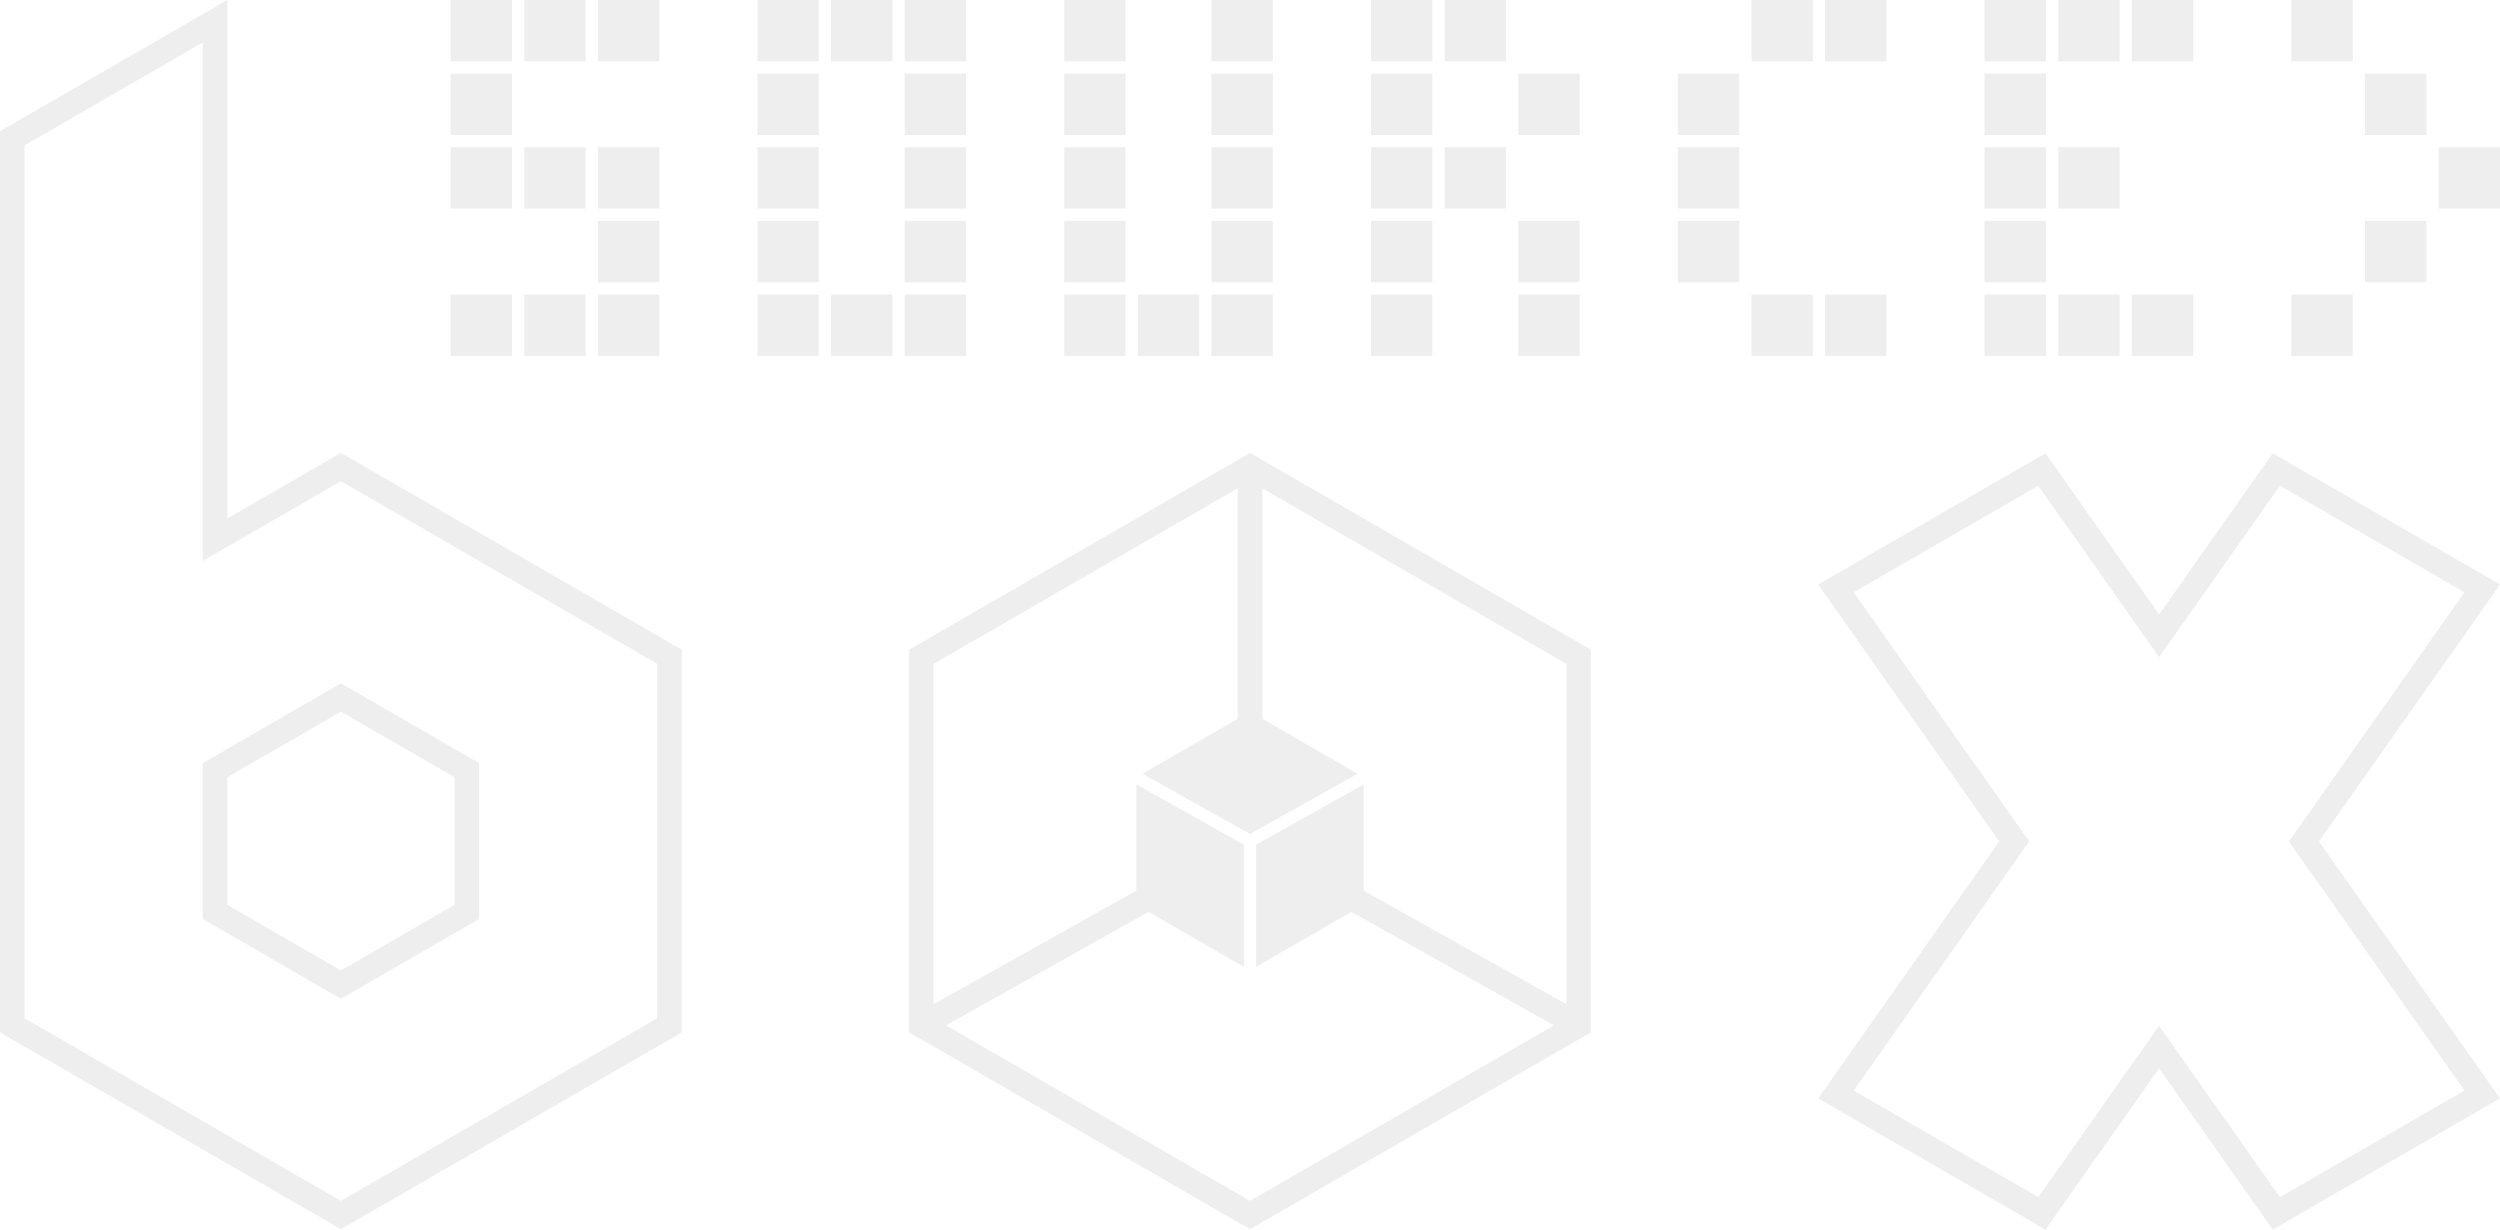
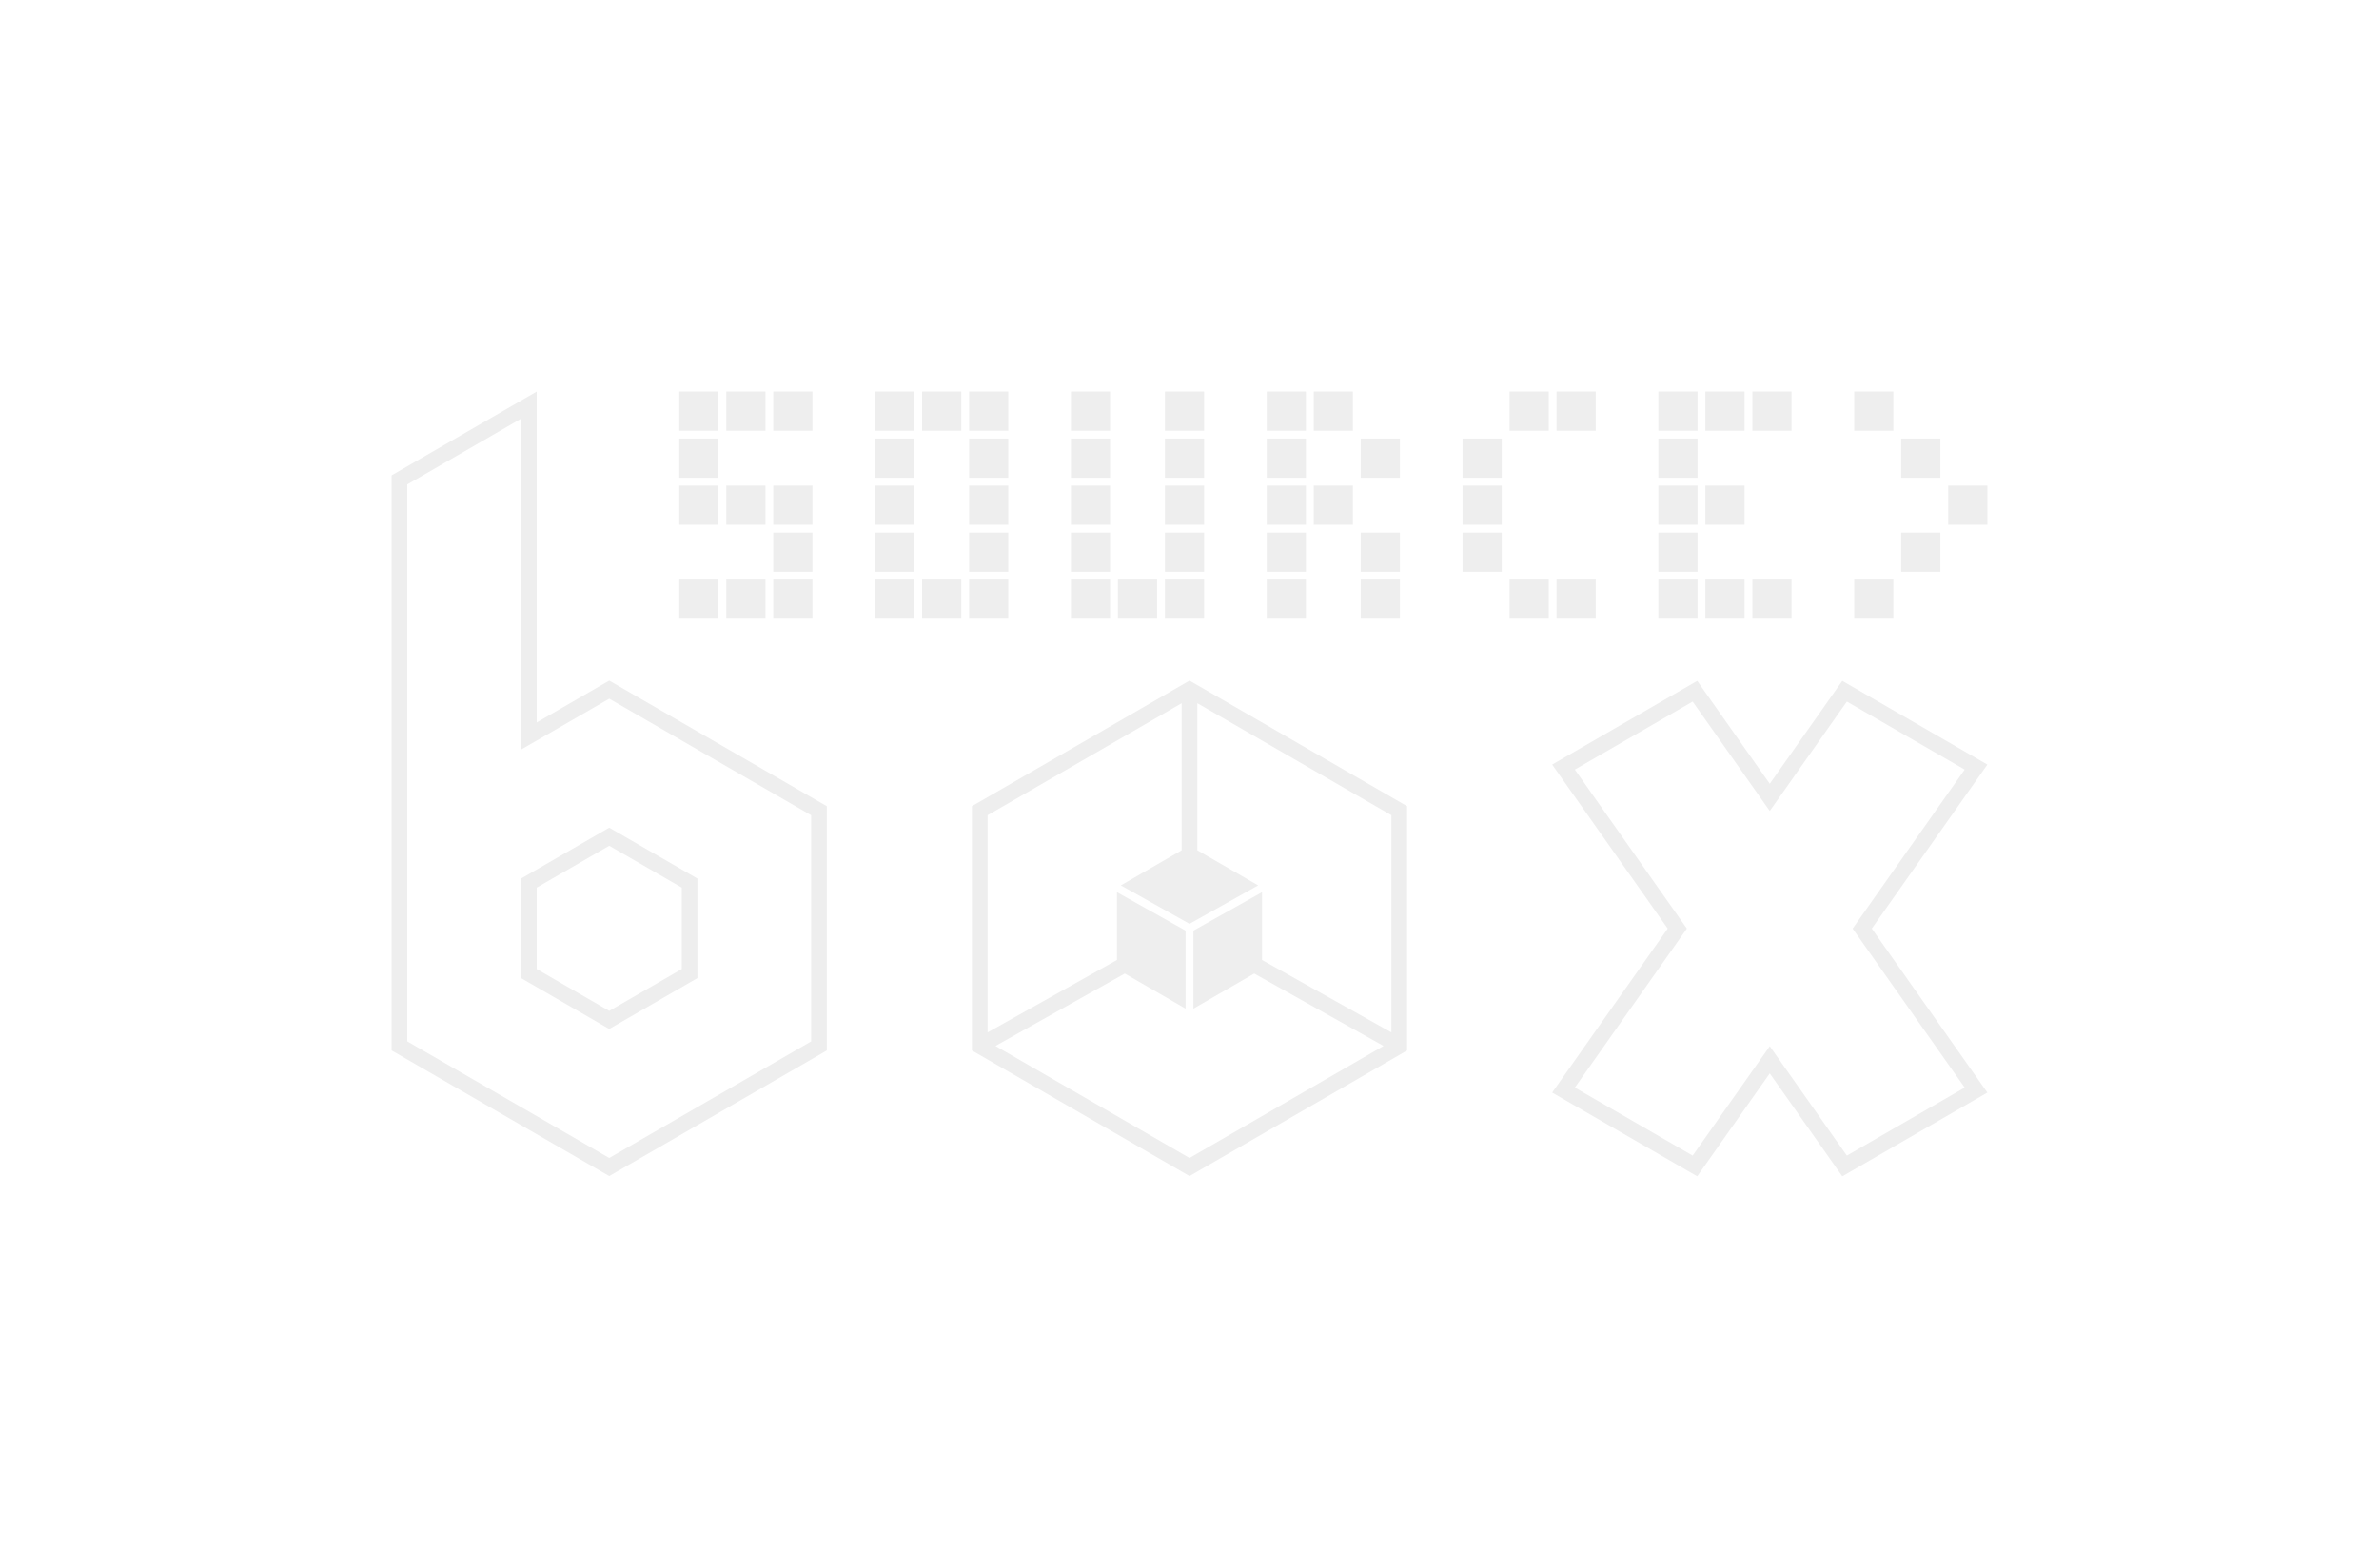
- <svg xmlns="http://www.w3.org/2000/svg" version="1.1" id="Layer_1" x="0px" y="0px" viewBox="0 0 1018.623 501" xml:space="preserve" width="1018.623" height="501">
+ <svg xmlns="http://www.w3.org/2000/svg" version="1.1" id="Layer_1" x="0px" y="0px" viewBox="0 0 1518.623 1001" xml:space="preserve" width="1214.898pt" height="800.8pt">
  <defs id="defs86" />
  <style id="style3" type="text/css">
	.st0{fill:#404137;}
	.st1{fill:#83CD29;}
</style>
-   <g transform="translate(8.2e-6,0)" id="x_7_" style="fill:#000000;fill-opacity:0.067;stroke:none;stroke-opacity:1">
+   <g transform="translate(250,250)" id="x_7_" style="fill:#000000;fill-opacity:0.067;stroke:none;stroke-opacity:1">
    <g id="XMLID_36_" style="fill:#000000;fill-opacity:0.067;stroke:none;stroke-opacity:1">
      <path style="fill:#000000;fill-opacity:0.067;stroke:none;stroke-opacity:1" d="m 830.506,197.908 41.039,58.245 8.175,11.602 8.175,-11.602 41.039,-58.245 75.211,43.423 -67.463,95.749 -4.058,5.76 4.058,5.76 67.463,95.749 -75.211,43.423 -41.039,-58.246 -8.175,-11.602 -8.175,11.602 -41.039,58.245 -75.211,-43.423 67.463,-95.749 4.058,-5.76 -4.058,-5.76 -67.463,-95.749 75.211,-43.423 m 95.514,-13.228 -46.301,65.714 -46.301,-65.714 -92.602,53.464 73.767,104.697 -73.767,104.697 92.602,53.464 46.301,-65.714 46.301,65.714 92.602,-53.464 -73.767,-104.697 73.767,-104.697 -92.602,-53.464 0,0 z" class="st0" id="XMLID_39_" />
    </g>
  </g>
-   <g transform="translate(8.2e-6,0)" id="XMLID_915_" style="fill:#000000;fill-opacity:0.067;stroke:none;stroke-opacity:1">
+   <g transform="translate(250,250)" id="XMLID_915_" style="fill:#000000;fill-opacity:0.067;stroke:none;stroke-opacity:1">
    <path id="XMLID_1210_" style="fill:#000000;fill-opacity:0.067;stroke:none;stroke-opacity:1" d="m 506.811,393.957 0,-49.811 -43.801,-24.531 6e-5,49.053 z m -41.332,-78.691 43.832,24.548 43.832,-24.548 -43.832,-25.306 z m 90.133,4.349 -43.801,24.53 0,49.811 43.801,-25.288 z m 92.602,-54.9 -138.903,-80.196 -138.903,80.196 6e-5,155.929 138.903,80.196 138.903,-80.196 -6e-5,-155.929 z m -262.767,153.065 105.839,-59.274 0,-11.461 -110.877,62.096 -6e-5,-138.652 123.903,-71.535 0,117.738 10,0 0,-117.739 123.903,71.536 6e-5,138.652 -112.429,-62.965 0,11.461 107.39,60.143 -123.865,71.513 -123.864,-71.513 z" />
  </g>
-   <g transform="translate(8.2e-6,0)" id="b" style="fill:#000000;fill-opacity:0.067;stroke:none;stroke-opacity:1">
+   <g transform="translate(250,250)" id="b" style="fill:#000000;fill-opacity:0.067;stroke:none;stroke-opacity:1">
    <g id="XMLID_144_" style="fill:#000000;fill-opacity:0.067;stroke:none;stroke-opacity:1">
      <path style="fill:#000000;fill-opacity:0.067;stroke:none;stroke-opacity:1" d="m 82.602,17.321 0,193.931 0,17.321 15,-8.66 41.301,-23.845 128.903,74.422 0,144.382 -128.903,74.422 -128.903,-74.422 0,-122.261 0,-27.895 0,-205.478 72.602,-41.917 m 56.301,389.627 5,-2.887 46.301,-26.732 5,-2.887 0,-5.774 0,-51.976 0,-5.773 -5,-2.887 -46.301,-26.732 -5,-2.887 -5,2.887 -46.301,26.732 -5,2.887 0,5.773 0,51.976 0,5.774 5,2.887 46.301,26.732 5,2.887 M 92.602,4.58e-5 -8.2e-6,53.464 l 0,211.252 0,27.895 0,128.034 138.903,80.196 138.903,-80.196 0,-155.929 -138.903,-80.196 c 0,0 -25.723,14.851 -46.301,26.732 l 0,-211.252 0,0 z M 138.903,395.401 92.602,368.669 l 0,-51.976 46.301,-26.732 46.301,26.732 0,51.976 -46.301,26.732 0,0 z" class="st0" id="XMLID_145_" />
    </g>
  </g>
-   <g transform="translate(8.2e-6,0)" id="XMLID_7_" style="fill:#000000;fill-opacity:0.067;stroke:none;stroke-opacity:1">
+   <g transform="translate(250,250)" id="XMLID_7_" style="fill:#000000;fill-opacity:0.067;stroke:none;stroke-opacity:1">
    <rect style="fill:#000000;fill-opacity:0.067;stroke:none;stroke-opacity:1" y="0" height="25" width="25" class="st1" x="933.622" id="XMLID_11_" />
    <rect style="fill:#000000;fill-opacity:0.067;stroke:none;stroke-opacity:1" height="25" width="25" class="st1" y="30" x="963.623" id="XMLID_9_" />
    <rect style="fill:#000000;fill-opacity:0.067;stroke:none;stroke-opacity:1" height="25" width="25" class="st1" y="60" x="993.623" id="XMLID_8_" />
    <rect style="fill:#000000;fill-opacity:0.067;stroke:none;stroke-opacity:1" height="25" width="25" class="st1" y="90" x="963.623" id="XMLID_5_" />
    <rect style="fill:#000000;fill-opacity:0.067;stroke:none;stroke-opacity:1" height="25" width="25" class="st1" y="120" x="933.622" id="XMLID_3_" />
  </g>
-   <g transform="translate(8.2e-6,0)" id="XMLID_4_" style="fill:#000000;fill-opacity:0.067;stroke:none;stroke-opacity:1">
+   <g transform="translate(250,250)" id="XMLID_4_" style="fill:#000000;fill-opacity:0.067;stroke:none;stroke-opacity:1">
    <rect style="fill:#000000;fill-opacity:0.067;stroke:none;stroke-opacity:1" y="0" height="25" width="25" class="st0" x="183.622" id="XMLID_130_" />
    <rect style="fill:#000000;fill-opacity:0.067;stroke:none;stroke-opacity:1" y="0" height="25" width="25" class="st0" x="213.622" id="XMLID_129_" />
    <rect style="fill:#000000;fill-opacity:0.067;stroke:none;stroke-opacity:1" y="0" height="25" width="25" class="st0" x="243.622" id="XMLID_128_" />
    <rect style="fill:#000000;fill-opacity:0.067;stroke:none;stroke-opacity:1" height="25" width="25" class="st0" y="30" x="183.622" id="XMLID_127_" />
    <rect style="fill:#000000;fill-opacity:0.067;stroke:none;stroke-opacity:1" height="25" width="25" class="st0" y="60" x="183.622" id="XMLID_126_" />
    <rect style="fill:#000000;fill-opacity:0.067;stroke:none;stroke-opacity:1" height="25" width="25" class="st0" y="60" x="213.622" id="XMLID_125_" />
    <rect style="fill:#000000;fill-opacity:0.067;stroke:none;stroke-opacity:1" height="25" width="25" class="st0" y="60" x="243.622" id="XMLID_124_" />
    <rect style="fill:#000000;fill-opacity:0.067;stroke:none;stroke-opacity:1" height="25" width="25" class="st0" y="90" x="243.622" id="XMLID_123_" />
    <rect style="fill:#000000;fill-opacity:0.067;stroke:none;stroke-opacity:1" height="25" width="25" class="st0" y="120" x="183.622" id="XMLID_122_" />
    <rect style="fill:#000000;fill-opacity:0.067;stroke:none;stroke-opacity:1" height="25" width="25" class="st0" y="120" x="213.622" id="XMLID_121_" />
    <rect style="fill:#000000;fill-opacity:0.067;stroke:none;stroke-opacity:1" height="25" width="25" class="st0" y="120" x="243.622" id="XMLID_120_" />
    <rect style="fill:#000000;fill-opacity:0.067;stroke:none;stroke-opacity:1" y="0" height="25" width="25" class="st0" x="308.622" id="XMLID_119_" />
    <rect style="fill:#000000;fill-opacity:0.067;stroke:none;stroke-opacity:1" y="0" height="25" width="25" class="st0" x="338.623" id="XMLID_118_" />
    <rect style="fill:#000000;fill-opacity:0.067;stroke:none;stroke-opacity:1" y="0" height="25" width="25" class="st0" x="368.623" id="XMLID_117_" />
    <rect style="fill:#000000;fill-opacity:0.067;stroke:none;stroke-opacity:1" height="25" width="25" class="st0" y="30" x="308.622" id="XMLID_116_" />
    <rect style="fill:#000000;fill-opacity:0.067;stroke:none;stroke-opacity:1" height="25" width="25" class="st0" y="30" x="368.623" id="XMLID_115_" />
    <rect style="fill:#000000;fill-opacity:0.067;stroke:none;stroke-opacity:1" height="25" width="25" class="st0" y="60" x="308.622" id="XMLID_114_" />
    <rect style="fill:#000000;fill-opacity:0.067;stroke:none;stroke-opacity:1" height="25" width="25" class="st0" y="60" x="368.623" id="XMLID_113_" />
    <rect style="fill:#000000;fill-opacity:0.067;stroke:none;stroke-opacity:1" height="25" width="25" class="st0" y="90" x="308.622" id="XMLID_112_" />
    <rect style="fill:#000000;fill-opacity:0.067;stroke:none;stroke-opacity:1" height="25" width="25" class="st0" y="90" x="368.623" id="XMLID_111_" />
    <rect style="fill:#000000;fill-opacity:0.067;stroke:none;stroke-opacity:1" height="25" width="25" class="st0" y="120" x="308.622" id="XMLID_110_" />
    <rect style="fill:#000000;fill-opacity:0.067;stroke:none;stroke-opacity:1" height="25" width="25" class="st0" y="120" x="338.623" id="XMLID_109_" />
    <rect style="fill:#000000;fill-opacity:0.067;stroke:none;stroke-opacity:1" height="25" width="25" class="st0" y="120" x="368.623" id="XMLID_108_" />
    <rect style="fill:#000000;fill-opacity:0.067;stroke:none;stroke-opacity:1" y="0" height="25" width="25" class="st0" x="433.622" id="XMLID_107_" />
    <rect style="fill:#000000;fill-opacity:0.067;stroke:none;stroke-opacity:1" y="0" height="25" width="25" class="st0" x="493.623" id="XMLID_106_" />
    <rect style="fill:#000000;fill-opacity:0.067;stroke:none;stroke-opacity:1" height="25" width="25" class="st0" y="30" x="433.622" id="XMLID_105_" />
    <rect style="fill:#000000;fill-opacity:0.067;stroke:none;stroke-opacity:1" height="25" width="25" class="st0" y="30" x="493.623" id="XMLID_104_" />
    <rect style="fill:#000000;fill-opacity:0.067;stroke:none;stroke-opacity:1" height="25" width="25" class="st0" y="60" x="433.622" id="XMLID_103_" />
    <rect style="fill:#000000;fill-opacity:0.067;stroke:none;stroke-opacity:1" height="25" width="25" class="st0" y="60" x="493.623" id="XMLID_102_" />
    <rect style="fill:#000000;fill-opacity:0.067;stroke:none;stroke-opacity:1" height="25" width="25" class="st0" y="90" x="433.622" id="XMLID_101_" />
    <rect style="fill:#000000;fill-opacity:0.067;stroke:none;stroke-opacity:1" height="25" width="25" class="st0" y="90" x="493.623" id="XMLID_100_" />
    <rect style="fill:#000000;fill-opacity:0.067;stroke:none;stroke-opacity:1" height="25" width="25" class="st0" y="120" x="433.622" id="XMLID_99_" />
    <rect style="fill:#000000;fill-opacity:0.067;stroke:none;stroke-opacity:1" height="25" width="25" class="st0" y="120" x="463.623" id="XMLID_98_" />
    <rect style="fill:#000000;fill-opacity:0.067;stroke:none;stroke-opacity:1" height="25" width="25" class="st0" y="120" x="493.623" id="XMLID_97_" />
    <rect style="fill:#000000;fill-opacity:0.067;stroke:none;stroke-opacity:1" y="0" height="25" width="25" class="st0" x="558.622" id="XMLID_96_" />
    <rect style="fill:#000000;fill-opacity:0.067;stroke:none;stroke-opacity:1" y="0" height="25" width="25" class="st0" x="588.623" id="XMLID_95_" />
    <rect style="fill:#000000;fill-opacity:0.067;stroke:none;stroke-opacity:1" height="25" width="25" class="st0" y="30" x="558.622" id="XMLID_94_" />
    <rect style="fill:#000000;fill-opacity:0.067;stroke:none;stroke-opacity:1" height="25" width="25" class="st0" y="30" x="618.623" id="XMLID_91_" />
    <rect style="fill:#000000;fill-opacity:0.067;stroke:none;stroke-opacity:1" height="25" width="25" class="st0" y="60" x="558.622" id="XMLID_90_" />
    <rect style="fill:#000000;fill-opacity:0.067;stroke:none;stroke-opacity:1" height="25" width="25" class="st0" y="60" x="588.623" id="XMLID_88_" />
    <rect style="fill:#000000;fill-opacity:0.067;stroke:none;stroke-opacity:1" height="25" width="25" class="st0" y="90" x="558.622" id="XMLID_87_" />
    <rect style="fill:#000000;fill-opacity:0.067;stroke:none;stroke-opacity:1" height="25" width="25" class="st0" y="90" x="618.623" id="XMLID_86_" />
    <rect style="fill:#000000;fill-opacity:0.067;stroke:none;stroke-opacity:1" height="25" width="25" class="st0" y="120" x="558.622" id="XMLID_85_" />
    <rect style="fill:#000000;fill-opacity:0.067;stroke:none;stroke-opacity:1" height="25" width="25" class="st0" y="120" x="618.623" id="XMLID_66_" />
    <rect style="fill:#000000;fill-opacity:0.067;stroke:none;stroke-opacity:1" y="0" height="25" width="25" class="st0" x="713.623" id="XMLID_65_" />
    <rect style="fill:#000000;fill-opacity:0.067;stroke:none;stroke-opacity:1" y="0" height="25" width="25" class="st0" x="743.623" id="XMLID_63_" />
    <rect style="fill:#000000;fill-opacity:0.067;stroke:none;stroke-opacity:1" height="25" width="25" class="st0" y="30" x="683.622" id="XMLID_61_" />
    <rect style="fill:#000000;fill-opacity:0.067;stroke:none;stroke-opacity:1" height="25" width="25" class="st0" y="60" x="683.622" id="XMLID_59_" />
    <rect style="fill:#000000;fill-opacity:0.067;stroke:none;stroke-opacity:1" height="25" width="25" class="st0" y="90" x="683.622" id="XMLID_58_" />
    <rect style="fill:#000000;fill-opacity:0.067;stroke:none;stroke-opacity:1" height="25" width="25" class="st0" y="120" x="713.623" id="XMLID_56_" />
    <rect style="fill:#000000;fill-opacity:0.067;stroke:none;stroke-opacity:1" height="25" width="25" class="st0" y="120" x="743.623" id="XMLID_55_" />
    <rect style="fill:#000000;fill-opacity:0.067;stroke:none;stroke-opacity:1" y="0" height="25" width="25" class="st0" x="808.622" id="XMLID_54_" />
    <rect style="fill:#000000;fill-opacity:0.067;stroke:none;stroke-opacity:1" y="0" height="25" width="25" class="st0" x="838.623" id="XMLID_53_" />
    <rect style="fill:#000000;fill-opacity:0.067;stroke:none;stroke-opacity:1" y="0" height="25" width="25" class="st0" x="868.623" id="XMLID_52_" />
    <rect style="fill:#000000;fill-opacity:0.067;stroke:none;stroke-opacity:1" height="25" width="25" class="st0" y="30" x="808.622" id="XMLID_49_" />
    <rect style="fill:#000000;fill-opacity:0.067;stroke:none;stroke-opacity:1" height="25" width="25" class="st0" y="60" x="808.622" id="XMLID_40_" />
    <rect style="fill:#000000;fill-opacity:0.067;stroke:none;stroke-opacity:1" height="25" width="25" class="st0" y="60" x="838.623" id="XMLID_37_" />
    <rect style="fill:#000000;fill-opacity:0.067;stroke:none;stroke-opacity:1" height="25" width="25" class="st0" y="90" x="808.622" id="XMLID_18_" />
    <rect style="fill:#000000;fill-opacity:0.067;stroke:none;stroke-opacity:1" height="25" width="25" class="st0" y="120" x="808.622" id="XMLID_17_" />
    <rect style="fill:#000000;fill-opacity:0.067;stroke:none;stroke-opacity:1" height="25" width="25" class="st0" y="120" x="838.623" id="XMLID_13_" />
    <rect style="fill:#000000;fill-opacity:0.067;stroke:none;stroke-opacity:1" height="25" width="25" class="st0" y="120" x="868.623" id="XMLID_12_" />
  </g>
</svg>
